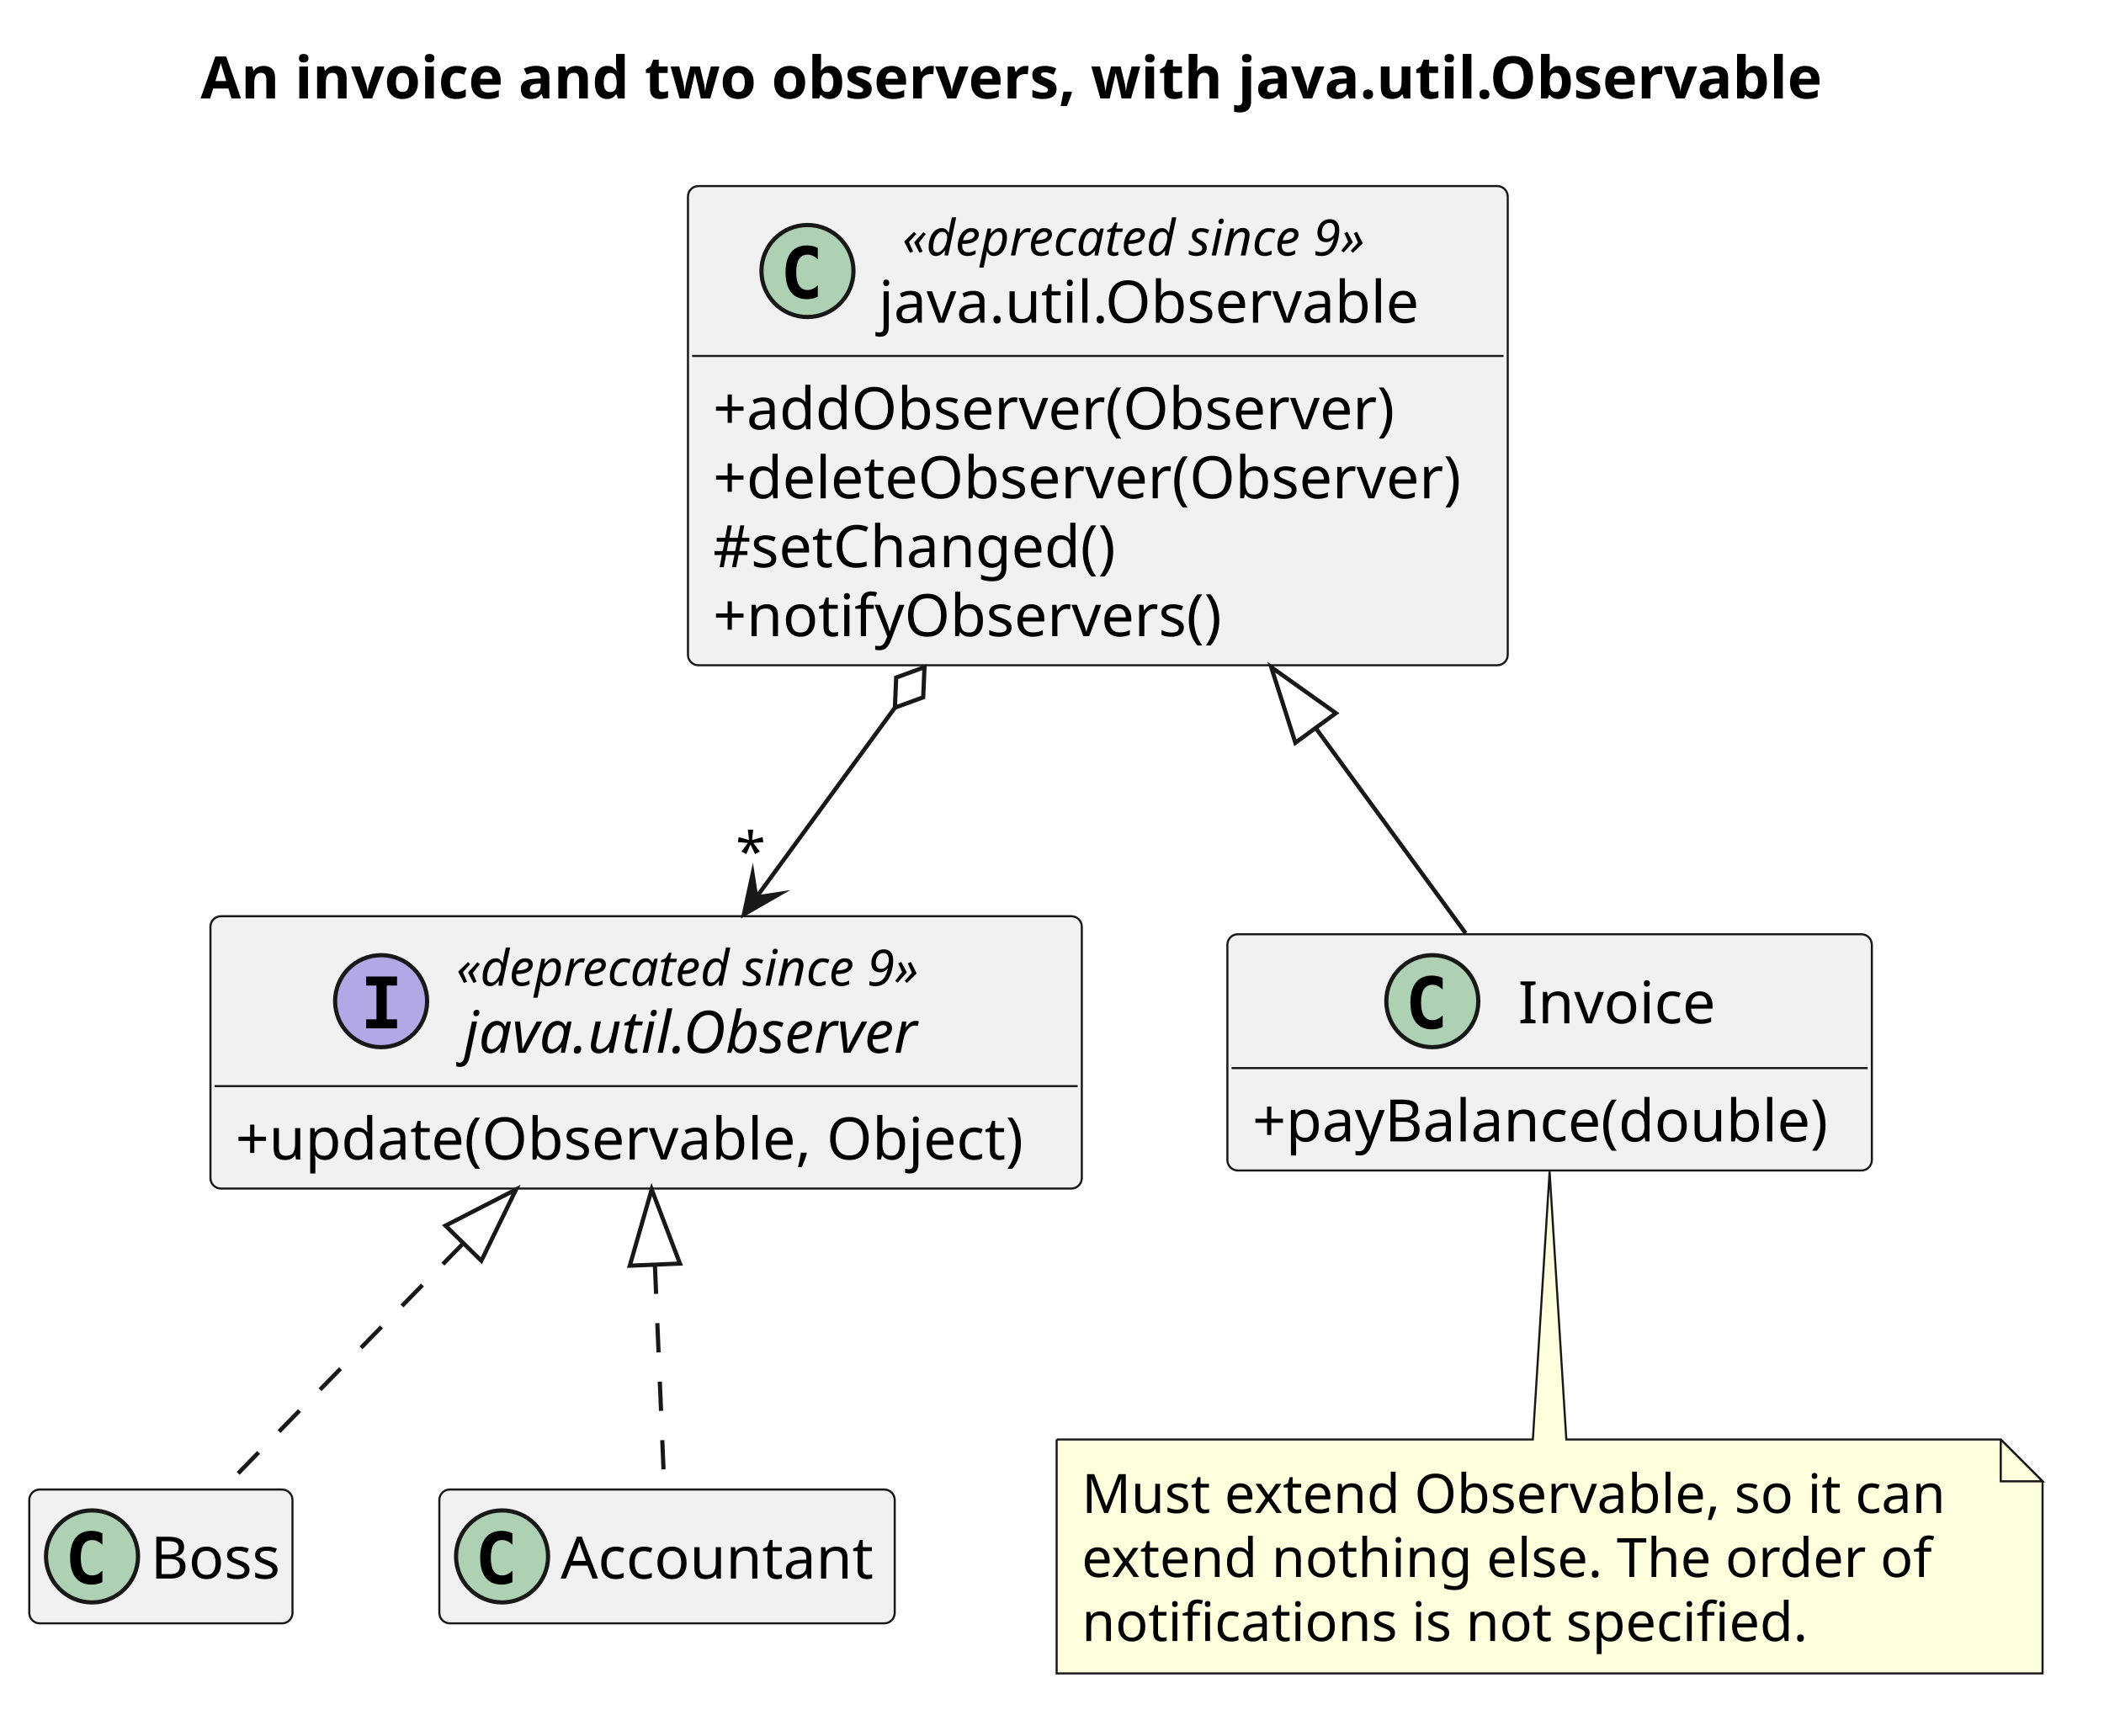
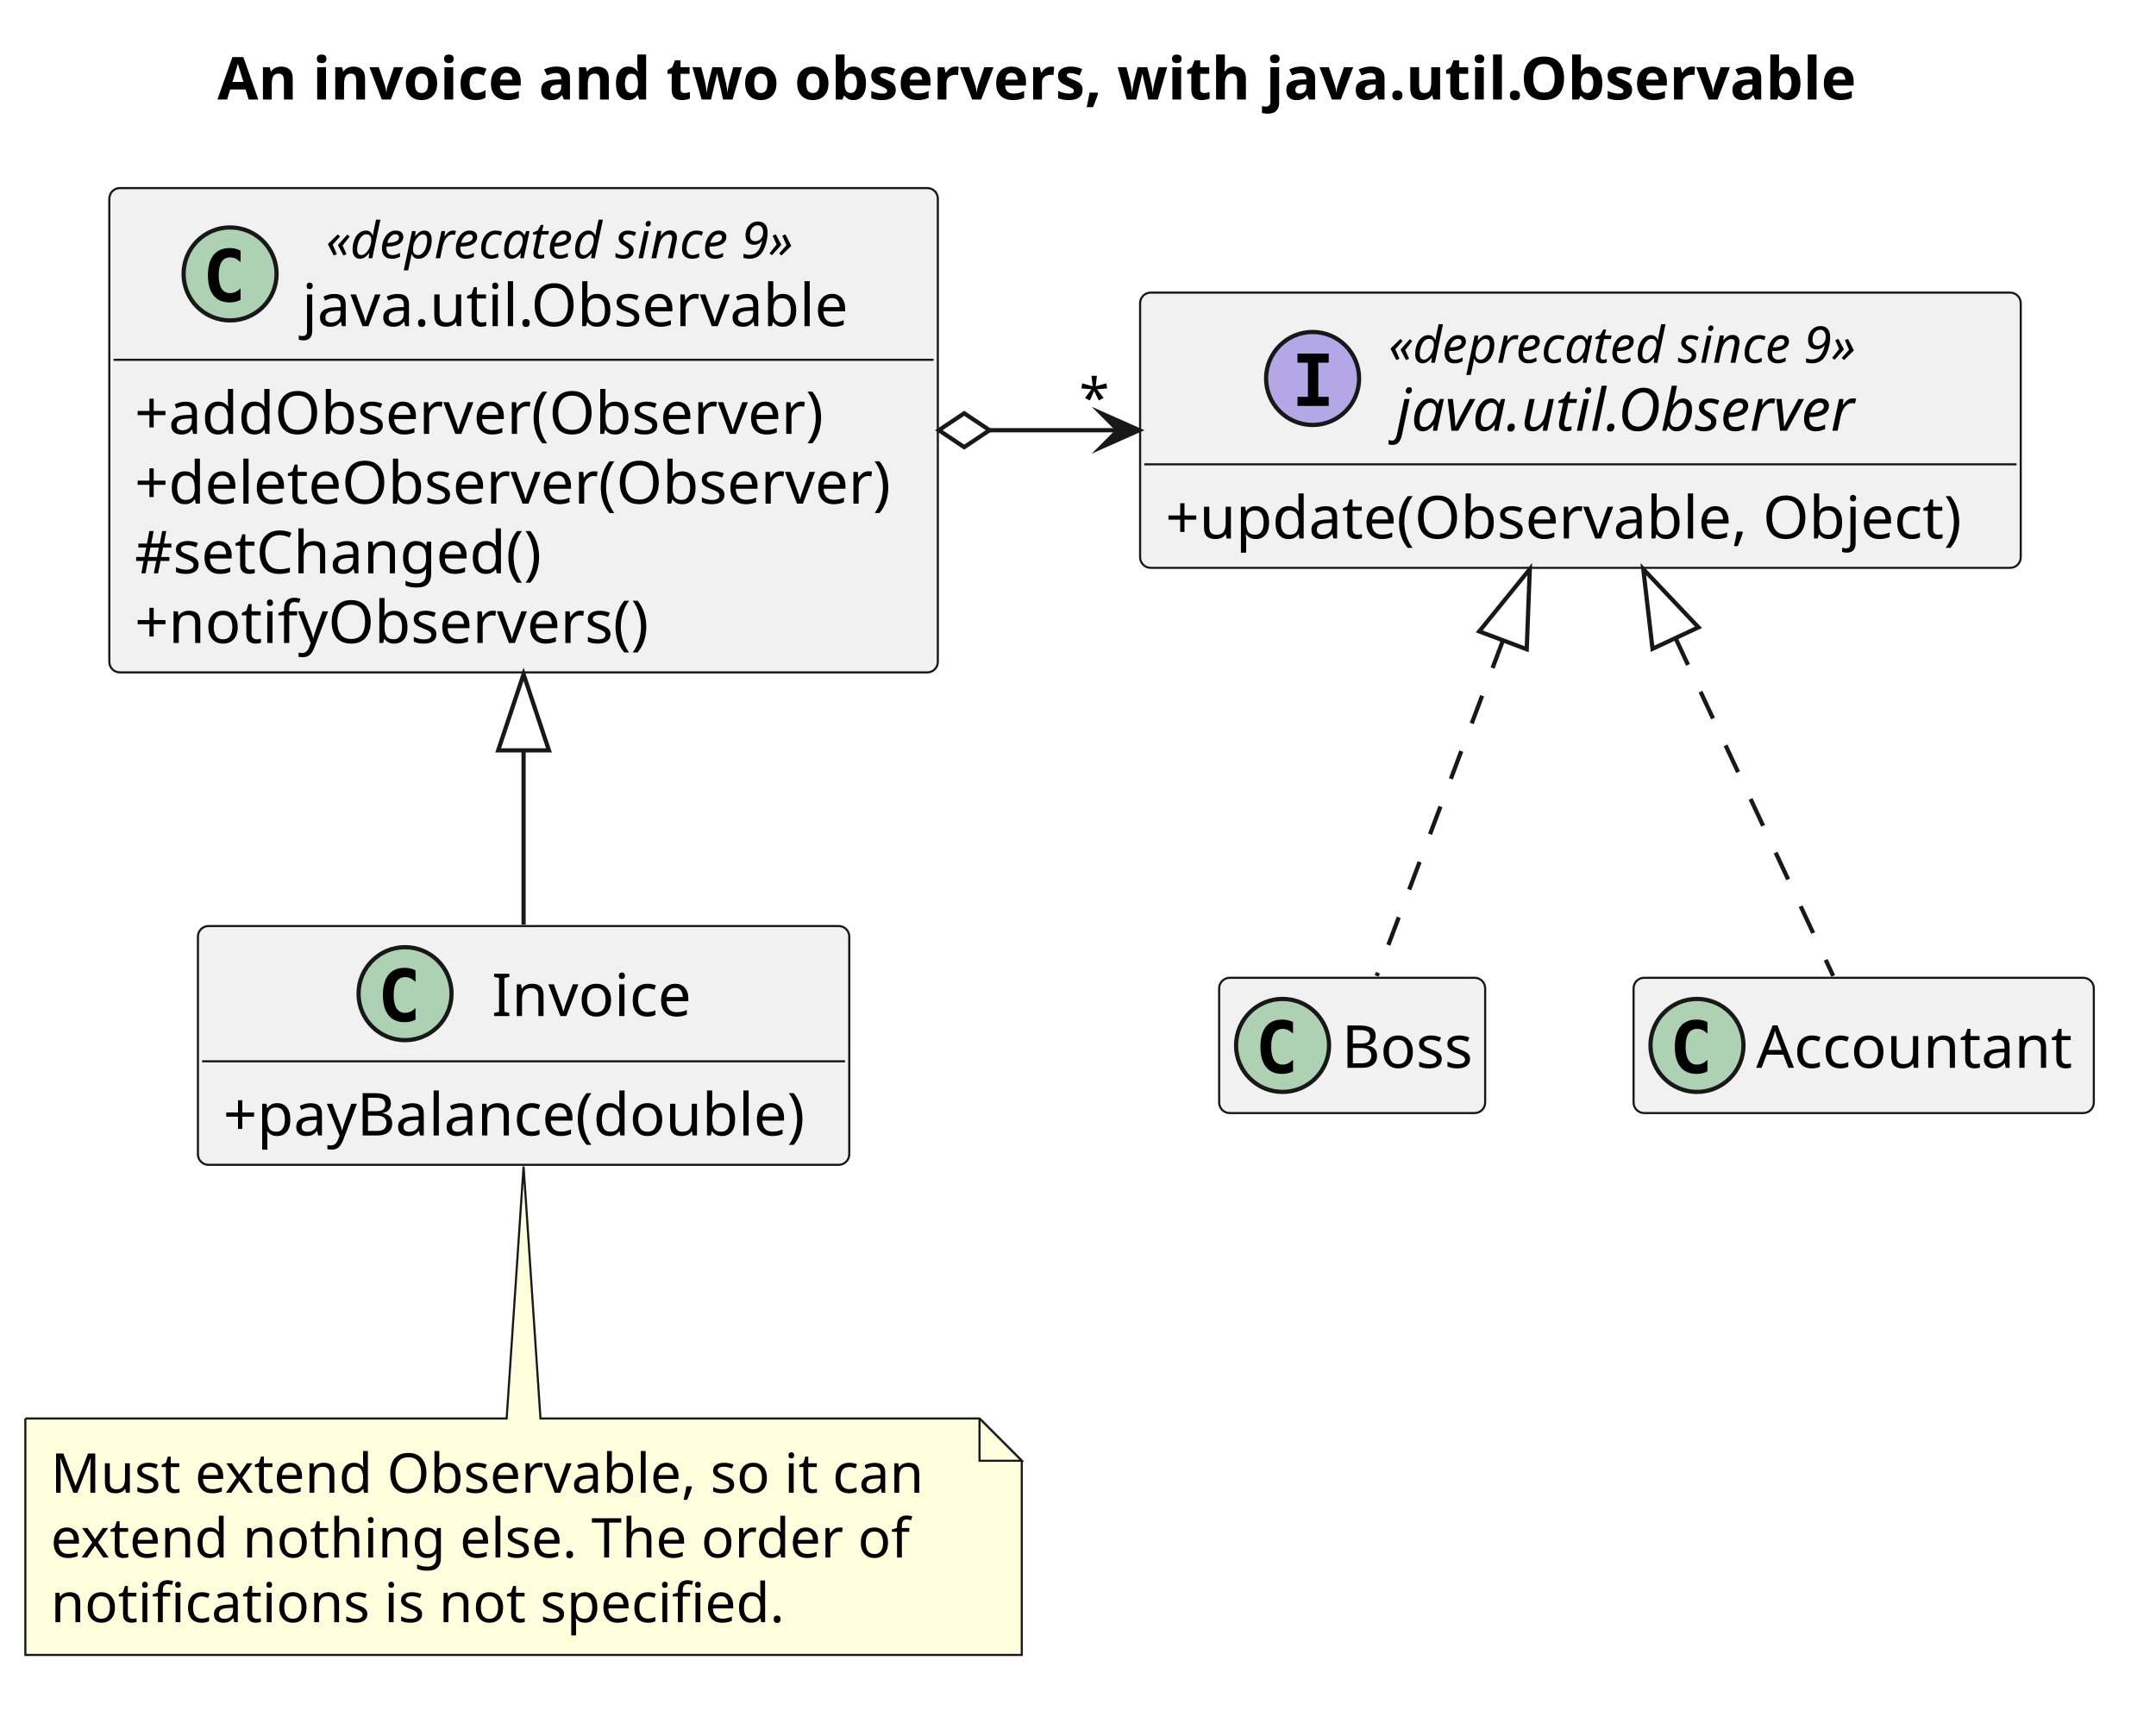
- <svg xmlns="http://www.w3.org/2000/svg" contentStyleType="text/css" data-diagram-type="CLASS" height="415px" preserveAspectRatio="none" style="width:503px;height:415px;background:#FFFFFF;" version="1.1" viewBox="0 0 503 415" width="503px" zoomAndPan="magnify">
+ <svg xmlns="http://www.w3.org/2000/svg" contentStyleType="text/css" data-diagram-type="CLASS" height="406px" preserveAspectRatio="none" style="width:510px;height:406px;background:#FFFFFF;" version="1.1" viewBox="0 0 510 406" width="510px" zoomAndPan="magnify">
  <defs />
  <g>
-     <g class="title" data-source-line="3">
-       <text fill="#000000" font-family="sans-serif" font-size="14" font-weight="700" lengthAdjust="spacing" textLength="400.408" x="47.953" y="23.535">An invoice and two observers, with java.util.Observable</text>
+     <g class="title" data-source-line="4">
+       <text fill="#000000" font-family="sans-serif" font-size="14" font-weight="700" lengthAdjust="spacing" textLength="400.408" x="51.441" y="23.535">An invoice and two observers, with java.util.Observable</text>
    </g>
-     <g class="entity" data-qualified-name="Observable" data-source-line="4" id="ent0001">
-       <rect fill="#F1F1F1" height="114.574" rx="2.5" ry="2.5" style="stroke:#181818;stroke-width:0.5;" width="195.982" x="164.47" y="44.488" />
-       <ellipse cx="193.037" cy="64.799" fill="#ADD1B2" rx="11" ry="11" style="stroke:#181818;stroke-width:1;" />
-       <path d="M195.51,70.942 Q194.929,71.241 194.29,71.39 Q193.651,71.54 192.945,71.54 Q190.438,71.54 189.118,69.888 Q187.798,68.236 187.798,65.115 Q187.798,61.985 189.118,60.334 Q190.438,58.682 192.945,58.682 Q193.651,58.682 194.298,58.831 Q194.946,58.98 195.51,59.279 L195.51,62.002 Q194.879,61.421 194.286,61.151 Q193.692,60.881 193.061,60.881 Q191.716,60.881 191.032,61.948 Q190.347,63.015 190.347,65.115 Q190.347,67.207 191.032,68.273 Q191.716,69.34 193.061,69.34 Q193.692,69.34 194.286,69.07 Q194.879,68.8 195.51,68.219 Z " fill="#000000" />
-       <text fill="#000000" font-family="sans-serif" font-size="12" font-style="italic" lengthAdjust="spacing" textLength="122.508" x="215.715" y="61.09">«deprecated since 9»</text>
-       <text fill="#000000" font-family="sans-serif" font-size="14" lengthAdjust="spacing" textLength="133.834" x="210.052" y="77.156">java.util.Observable</text>
-       <line style="stroke:#181818;stroke-width:0.5;" x1="165.47" x2="359.452" y1="85.109" y2="85.109" />
-       <text fill="#000000" font-family="sans-serif" font-size="14" lengthAdjust="spacing" textLength="167.843" x="170.47" y="102.644">+addObserver(Observer)</text>
-       <text fill="#000000" font-family="sans-serif" font-size="14" lengthAdjust="spacing" textLength="183.982" x="170.47" y="119.133">+deleteObserver(Observer)</text>
-       <text fill="#000000" font-family="sans-serif" font-size="14" lengthAdjust="spacing" textLength="98.267" x="170.47" y="135.621">#setChanged()</text>
-       <text fill="#000000" font-family="sans-serif" font-size="14" lengthAdjust="spacing" textLength="127.531" x="170.47" y="152.109">+notifyObservers()</text>
+     <g class="entity" data-qualified-name="Observable" data-source-line="5" id="ent0001">
+       <rect fill="#F1F1F1" height="114.574" rx="2.5" ry="2.5" style="stroke:#181818;stroke-width:0.5;" width="195.982" x="25.86" y="44.488" />
+       <ellipse cx="54.427" cy="64.799" fill="#ADD1B2" rx="11" ry="11" style="stroke:#181818;stroke-width:1;" />
+       <path d="M56.9,70.942 Q56.319,71.241 55.68,71.39 Q55.041,71.54 54.335,71.54 Q51.828,71.54 50.508,69.888 Q49.188,68.236 49.188,65.115 Q49.188,61.985 50.508,60.334 Q51.828,58.682 54.335,58.682 Q55.041,58.682 55.688,58.831 Q56.336,58.98 56.9,59.279 L56.9,62.002 Q56.269,61.421 55.676,61.151 Q55.082,60.881 54.451,60.881 Q53.106,60.881 52.422,61.948 Q51.737,63.015 51.737,65.115 Q51.737,67.207 52.422,68.273 Q53.106,69.34 54.451,69.34 Q55.082,69.34 55.676,69.07 Q56.269,68.8 56.9,68.219 Z " fill="#000000" />
+       <text fill="#000000" font-family="sans-serif" font-size="12" font-style="italic" lengthAdjust="spacing" textLength="122.508" x="77.105" y="61.09">«deprecated since 9»</text>
+       <text fill="#000000" font-family="sans-serif" font-size="14" lengthAdjust="spacing" textLength="133.834" x="71.442" y="77.156">java.util.Observable</text>
+       <line style="stroke:#181818;stroke-width:0.5;" x1="26.86" x2="220.842" y1="85.109" y2="85.109" />
+       <text fill="#000000" font-family="sans-serif" font-size="14" lengthAdjust="spacing" textLength="167.843" x="31.86" y="102.644">+addObserver(Observer)</text>
+       <text fill="#000000" font-family="sans-serif" font-size="14" lengthAdjust="spacing" textLength="183.982" x="31.86" y="119.133">+deleteObserver(Observer)</text>
+       <text fill="#000000" font-family="sans-serif" font-size="14" lengthAdjust="spacing" textLength="98.267" x="31.86" y="135.621">#setChanged()</text>
+       <text fill="#000000" font-family="sans-serif" font-size="14" lengthAdjust="spacing" textLength="127.531" x="31.86" y="152.109">+notifyObservers()</text>
    </g>
-     <g class="entity" data-qualified-name="Observer" data-source-line="10" id="ent0002">
-       <rect fill="#F1F1F1" height="65.109" rx="2.5" ry="2.5" style="stroke:#181818;stroke-width:0.5;" width="208.315" x="50.31" y="219.068" />
-       <ellipse cx="91.114" cy="239.379" fill="#B4A7E5" rx="11" ry="11" style="stroke:#181818;stroke-width:1;" />
-       <path d="M87.541,235.644 L87.541,233.486 L94.921,233.486 L94.921,235.644 L92.456,235.644 L92.456,243.721 L94.921,243.721 L94.921,245.879 L87.541,245.879 L87.541,243.721 L90.007,243.721 L90.007,235.644 Z " fill="#000000" />
-       <text fill="#000000" font-family="sans-serif" font-size="12" font-style="italic" lengthAdjust="spacing" textLength="122.508" x="109.08" y="235.67">«deprecated since 9»</text>
-       <text fill="#000000" font-family="sans-serif" font-size="14" font-style="italic" lengthAdjust="spacing" textLength="118.973" x="110.848" y="251.736">java.util.Observer</text>
-       <line style="stroke:#181818;stroke-width:0.5;" x1="51.31" x2="257.625" y1="259.689" y2="259.689" />
-       <text fill="#000000" font-family="sans-serif" font-size="14" lengthAdjust="spacing" textLength="196.315" x="56.31" y="277.224">+update(Observable, Object)</text>
+     <g class="entity" data-qualified-name="Observer" data-source-line="11" id="ent0002">
+       <rect fill="#F1F1F1" height="65.109" rx="2.5" ry="2.5" style="stroke:#181818;stroke-width:0.5;" width="208.315" x="269.69" y="69.218" />
+       <ellipse cx="310.494" cy="89.529" fill="#B4A7E5" rx="11" ry="11" style="stroke:#181818;stroke-width:1;" />
+       <path d="M306.921,85.794 L306.921,83.636 L314.301,83.636 L314.301,85.794 L311.836,85.794 L311.836,93.871 L314.301,93.871 L314.301,96.029 L306.921,96.029 L306.921,93.871 L309.387,93.871 L309.387,85.794 Z " fill="#000000" />
+       <text fill="#000000" font-family="sans-serif" font-size="12" font-style="italic" lengthAdjust="spacing" textLength="122.508" x="328.46" y="85.82">«deprecated since 9»</text>
+       <text fill="#000000" font-family="sans-serif" font-size="14" font-style="italic" lengthAdjust="spacing" textLength="118.973" x="330.228" y="101.886">java.util.Observer</text>
+       <line style="stroke:#181818;stroke-width:0.5;" x1="270.69" x2="477.005" y1="109.839" y2="109.839" />
+       <text fill="#000000" font-family="sans-serif" font-size="14" lengthAdjust="spacing" textLength="196.315" x="275.69" y="127.374">+update(Observable, Object)</text>
    </g>
-     <g class="entity" data-qualified-name="Invoice" data-source-line="13" id="ent0003">
-       <rect fill="#F1F1F1" height="56.488" rx="2.5" ry="2.5" style="stroke:#181818;stroke-width:0.5;" width="154.071" x="293.43" y="223.378" />
-       <ellipse cx="342.423" cy="239.378" fill="#ADD1B2" rx="11" ry="11" style="stroke:#181818;stroke-width:1;" />
-       <path d="M344.896,245.521 Q344.315,245.82 343.676,245.97 Q343.037,246.119 342.331,246.119 Q339.825,246.119 338.505,244.467 Q337.185,242.815 337.185,239.694 Q337.185,236.565 338.505,234.913 Q339.825,233.261 342.331,233.261 Q343.037,233.261 343.684,233.411 Q344.332,233.56 344.896,233.859 L344.896,236.581 Q344.265,236 343.672,235.731 Q343.078,235.461 342.448,235.461 Q341.103,235.461 340.418,236.528 Q339.733,237.594 339.733,239.694 Q339.733,241.786 340.418,242.853 Q341.103,243.919 342.448,243.919 Q343.078,243.919 343.672,243.649 Q344.265,243.38 344.896,242.799 Z " fill="#000000" />
-       <text fill="#000000" font-family="sans-serif" font-size="14" lengthAdjust="spacing" textLength="47.585" x="362.923" y="244.669">Invoice</text>
-       <line style="stroke:#181818;stroke-width:0.5;" x1="294.43" x2="446.501" y1="255.378" y2="255.378" />
-       <text fill="#000000" font-family="sans-serif" font-size="14" lengthAdjust="spacing" textLength="142.071" x="299.43" y="272.913">+payBalance(double)</text>
+     <g class="entity" data-qualified-name="Invoice" data-source-line="14" id="ent0003">
+       <rect fill="#F1F1F1" height="56.488" rx="2.5" ry="2.5" style="stroke:#181818;stroke-width:0.5;" width="154.071" x="46.82" y="219.058" />
+       <ellipse cx="95.813" cy="235.058" fill="#ADD1B2" rx="11" ry="11" style="stroke:#181818;stroke-width:1;" />
+       <path d="M98.286,241.201 Q97.705,241.5 97.066,241.65 Q96.427,241.799 95.721,241.799 Q93.215,241.799 91.895,240.147 Q90.575,238.495 90.575,235.374 Q90.575,232.245 91.895,230.593 Q93.215,228.941 95.721,228.941 Q96.427,228.941 97.074,229.09 Q97.722,229.24 98.286,229.539 L98.286,232.261 Q97.655,231.68 97.062,231.411 Q96.468,231.141 95.838,231.141 Q94.493,231.141 93.808,232.208 Q93.123,233.274 93.123,235.374 Q93.123,237.466 93.808,238.533 Q94.493,239.599 95.838,239.599 Q96.468,239.599 97.062,239.329 Q97.655,239.06 98.286,238.479 Z " fill="#000000" />
+       <text fill="#000000" font-family="sans-serif" font-size="14" lengthAdjust="spacing" textLength="47.585" x="116.313" y="240.349">Invoice</text>
+       <line style="stroke:#181818;stroke-width:0.5;" x1="47.82" x2="199.891" y1="251.058" y2="251.058" />
+       <text fill="#000000" font-family="sans-serif" font-size="14" lengthAdjust="spacing" textLength="142.071" x="52.82" y="268.593">+payBalance(double)</text>
    </g>
-     <g class="entity" data-qualified-name="Boss" data-source-line="16" id="ent0004">
-       <rect fill="#F1F1F1" height="32" rx="2.5" ry="2.5" style="stroke:#181818;stroke-width:0.5;" width="62.926" x="7" y="356.138" />
-       <ellipse cx="22" cy="372.138" fill="#ADD1B2" rx="11" ry="11" style="stroke:#181818;stroke-width:1;" />
-       <path d="M24.473,378.281 Q23.892,378.58 23.253,378.73 Q22.614,378.879 21.908,378.879 Q19.401,378.879 18.081,377.227 Q16.762,375.575 16.762,372.454 Q16.762,369.325 18.081,367.673 Q19.401,366.021 21.908,366.021 Q22.614,366.021 23.261,366.171 Q23.909,366.32 24.473,366.619 L24.473,369.341 Q23.842,368.76 23.249,368.491 Q22.655,368.221 22.024,368.221 Q20.68,368.221 19.995,369.288 Q19.31,370.354 19.31,372.454 Q19.31,374.546 19.995,375.613 Q20.68,376.679 22.024,376.679 Q22.655,376.679 23.249,376.409 Q23.842,376.14 24.473,375.559 Z " fill="#000000" />
-       <text fill="#000000" font-family="sans-serif" font-size="14" lengthAdjust="spacing" textLength="30.926" x="36" y="377.429">Boss</text>
+     <g class="entity" data-qualified-name="Boss" data-source-line="17" id="ent0004">
+       <rect fill="#F1F1F1" height="32" rx="2.5" ry="2.5" style="stroke:#181818;stroke-width:0.5;" width="62.926" x="288.39" y="231.298" />
+       <ellipse cx="303.39" cy="247.298" fill="#ADD1B2" rx="11" ry="11" style="stroke:#181818;stroke-width:1;" />
+       <path d="M305.863,253.441 Q305.282,253.74 304.643,253.89 Q304.004,254.039 303.298,254.039 Q300.791,254.039 299.471,252.387 Q298.152,250.735 298.152,247.614 Q298.152,244.485 299.471,242.833 Q300.791,241.181 303.298,241.181 Q304.004,241.181 304.651,241.331 Q305.299,241.48 305.863,241.779 L305.863,244.501 Q305.232,243.92 304.639,243.651 Q304.045,243.381 303.414,243.381 Q302.07,243.381 301.385,244.447 Q300.7,245.514 300.7,247.614 Q300.7,249.706 301.385,250.773 Q302.07,251.839 303.414,251.839 Q304.045,251.839 304.639,251.57 Q305.232,251.3 305.863,250.719 Z " fill="#000000" />
+       <text fill="#000000" font-family="sans-serif" font-size="14" lengthAdjust="spacing" textLength="30.926" x="317.39" y="252.589">Boss</text>
    </g>
-     <g class="entity" data-qualified-name="Accountant" data-source-line="17" id="ent0005">
-       <rect fill="#F1F1F1" height="32" rx="2.5" ry="2.5" style="stroke:#181818;stroke-width:0.5;" width="108.87" x="105.03" y="356.138" />
-       <ellipse cx="120.03" cy="372.138" fill="#ADD1B2" rx="11" ry="11" style="stroke:#181818;stroke-width:1;" />
-       <path d="M122.503,378.281 Q121.922,378.58 121.283,378.73 Q120.644,378.879 119.938,378.879 Q117.431,378.879 116.112,377.227 Q114.792,375.575 114.792,372.454 Q114.792,369.325 116.112,367.673 Q117.431,366.021 119.938,366.021 Q120.644,366.021 121.291,366.171 Q121.939,366.32 122.503,366.619 L122.503,369.341 Q121.872,368.76 121.279,368.491 Q120.685,368.221 120.054,368.221 Q118.71,368.221 118.025,369.288 Q117.34,370.354 117.34,372.454 Q117.34,374.546 118.025,375.613 Q118.71,376.679 120.054,376.679 Q120.685,376.679 121.279,376.409 Q121.872,376.14 122.503,375.559 Z " fill="#000000" />
-       <text fill="#000000" font-family="sans-serif" font-size="14" lengthAdjust="spacing" textLength="76.87" x="134.03" y="377.429">Accountant</text>
+     <g class="entity" data-qualified-name="Accountant" data-source-line="18" id="ent0005">
+       <rect fill="#F1F1F1" height="32" rx="2.5" ry="2.5" style="stroke:#181818;stroke-width:0.5;" width="108.87" x="386.42" y="231.298" />
+       <ellipse cx="401.42" cy="247.298" fill="#ADD1B2" rx="11" ry="11" style="stroke:#181818;stroke-width:1;" />
+       <path d="M403.893,253.441 Q403.312,253.74 402.673,253.89 Q402.034,254.039 401.328,254.039 Q398.821,254.039 397.502,252.387 Q396.182,250.735 396.182,247.614 Q396.182,244.485 397.502,242.833 Q398.821,241.181 401.328,241.181 Q402.034,241.181 402.681,241.331 Q403.329,241.48 403.893,241.779 L403.893,244.501 Q403.262,243.92 402.669,243.651 Q402.075,243.381 401.444,243.381 Q400.1,243.381 399.415,244.447 Q398.73,245.514 398.73,247.614 Q398.73,249.706 399.415,250.773 Q400.1,251.839 401.444,251.839 Q402.075,251.839 402.669,251.57 Q403.262,251.3 403.893,250.719 Z " fill="#000000" />
+       <text fill="#000000" font-family="sans-serif" font-size="14" lengthAdjust="spacing" textLength="76.87" x="415.42" y="252.589">Accountant</text>
    </g>
-     <g class="entity" data-qualified-name="GMN10" data-source-line="23" id="ent0011">
-       <path d="M252.61,344.178 L252.61,400.11 A0,0 0 0 0 252.61,400.11 L488.313,400.11 A0,0 0 0 0 488.313,400.11 L488.313,354.178 L478.313,344.178 L374.46,344.178 L370.46,280.108 L366.46,344.178 L252.61,344.178 A0,0 0 0 0 252.61,344.178" fill="#FEFFDD" style="stroke:#181818;stroke-width:0.5;" />
-       <path d="M478.313,344.178 L478.313,354.178 L488.313,354.178 L478.313,344.178" fill="#FEFFDD" style="stroke:#181818;stroke-width:0.5;" />
-       <text fill="#000000" font-family="sans-serif" font-size="13" lengthAdjust="spacing" textLength="214.703" x="258.61" y="361.747">Must extend Observable, so it can</text>
-       <text fill="#000000" font-family="sans-serif" font-size="13" lengthAdjust="spacing" textLength="212.38" x="258.61" y="377.057">extend nothing else. The order of</text>
-       <text fill="#000000" font-family="sans-serif" font-size="13" lengthAdjust="spacing" textLength="182.533" x="258.61" y="392.368">notifications is not specified.</text>
+     <g class="entity" data-qualified-name="GMN9" data-source-line="23" id="ent0010">
+       <path d="M6,335.548 L6,391.48 A0,0 0 0 0 6,391.48 L241.703,391.48 A0,0 0 0 0 241.703,391.48 L241.703,345.548 L231.703,335.548 L127.85,335.548 L123.85,275.948 L119.85,335.548 L6,335.548 A0,0 0 0 0 6,335.548" fill="#FEFFDD" style="stroke:#181818;stroke-width:0.5;" />
+       <path d="M231.703,335.548 L231.703,345.548 L241.703,345.548 L231.703,335.548" fill="#FEFFDD" style="stroke:#181818;stroke-width:0.5;" />
+       <text fill="#000000" font-family="sans-serif" font-size="13" lengthAdjust="spacing" textLength="214.703" x="12" y="353.117">Must extend Observable, so it can</text>
+       <text fill="#000000" font-family="sans-serif" font-size="13" lengthAdjust="spacing" textLength="212.38" x="12" y="368.427">extend nothing else. The order of</text>
+       <text fill="#000000" font-family="sans-serif" font-size="13" lengthAdjust="spacing" textLength="182.533" x="12" y="383.738">notifications is not specified.</text>
    </g>
-     <g class="link" data-entity-1="ent0001" data-entity-2="ent0003" data-link-type="extension" data-source-line="18" id="lnk6">
-       <path codeLine="18" d="M314.528,174.053 C330.468,195.873 337.34,205.278 350.39,223.138" fill="none" id="Observable-backto-Invoice" style="stroke:#181818;stroke-width:1;" />
-       <polygon fill="none" points="303.91,159.518,309.683,177.592,319.373,170.514,303.91,159.518" style="stroke:#181818;stroke-width:1;stroke-linejoin:miter;stroke-miterlimit:10;" />
+     <g class="link" data-entity-1="ent0001" data-entity-2="ent0003" data-link-type="extension" data-source-line="19" id="lnk6">
+       <path codeLine="19" d="M123.85,177.498 C123.85,197.868 123.85,201.938 123.85,218.728" fill="none" id="Observable-backto-Invoice" style="stroke:#181818;stroke-width:1;" />
+       <polygon fill="none" points="123.85,159.498,117.85,177.498,129.85,177.498,123.85,159.498" style="stroke:#181818;stroke-width:1;stroke-linejoin:miter;stroke-miterlimit:10;" />
    </g>
-     <g class="link" data-entity-1="ent0002" data-entity-2="ent0004" data-link-type="extension" data-source-line="19" id="lnk7">
-       <path codeLine="19" d="M110.786,297.249 C88.096,320.419 70.95,337.948 53.36,355.918" fill="none" id="Observer-backto-Boss" style="stroke:#181818;stroke-width:1;stroke-dasharray:7,7;" />
-       <polygon fill="none" points="123.38,284.388,106.499,293.051,115.073,301.447,123.38,284.388" style="stroke:#181818;stroke-width:1;stroke-linejoin:miter;stroke-miterlimit:10;" />
+     <g class="link" data-entity-1="ent0002" data-entity-2="ent0004" data-link-type="extension" data-source-line="20" id="lnk7">
+       <path codeLine="20" d="M355.529,151.475 C344.279,181.365 334.27,207.968 325.66,230.858" fill="none" id="Observer-backto-Boss" style="stroke:#181818;stroke-width:1;stroke-dasharray:7,7;" />
+       <polygon fill="none" points="361.87,134.628,349.914,149.361,361.145,153.588,361.87,134.628" style="stroke:#181818;stroke-width:1;stroke-linejoin:miter;stroke-miterlimit:10;" />
    </g>
-     <g class="link" data-entity-1="ent0002" data-entity-2="ent0005" data-link-type="extension" data-source-line="20" id="lnk8">
-       <path codeLine="20" d="M156.561,302.372 C157.541,325.542 158.06,337.948 158.82,355.918" fill="none" id="Observer-backto-Accountant" style="stroke:#181818;stroke-width:1;stroke-dasharray:7,7;" />
-       <polygon fill="none" points="155.8,284.388,150.566,302.626,162.555,302.119,155.8,284.388" style="stroke:#181818;stroke-width:1;stroke-linejoin:miter;stroke-miterlimit:10;" />
+     <g class="link" data-entity-1="ent0002" data-entity-2="ent0005" data-link-type="extension" data-source-line="21" id="lnk8">
+       <path codeLine="21" d="M396.337,150.937 C410.297,180.827 422.96,207.968 433.64,230.858" fill="none" id="Observer-backto-Accountant" style="stroke:#181818;stroke-width:1;stroke-dasharray:7,7;" />
+       <polygon fill="none" points="388.72,134.628,390.901,153.476,401.773,148.398,388.72,134.628" style="stroke:#181818;stroke-width:1;stroke-linejoin:miter;stroke-miterlimit:10;" />
    </g>
-     <g class="link" data-entity-1="ent0001" data-entity-2="ent0002" data-link-type="aggregation" data-source-line="21" id="lnk9">
-       <path codeLine="21" d="M213.939,169.206 C199.299,189.236 193.4,197.321 180.79,214.581" fill="none" id="Observable-Observer" style="stroke:#181818;stroke-width:1;" />
-       <polygon fill="none" points="221.02,159.518,214.25,162.002,213.939,169.206,220.709,166.723,221.02,159.518" style="stroke:#181818;stroke-width:1;stroke-linejoin:miter;stroke-miterlimit:10;" />
-       <polygon fill="#181818" points="177.84,218.618,186.379,213.711,180.79,214.581,179.919,208.992,177.84,218.618" style="stroke:#181818;stroke-width:1;stroke-linejoin:miter;stroke-miterlimit:10;" />
-       <text fill="#000000" font-family="sans-serif" font-size="13" lengthAdjust="spacing" textLength="6.265" x="175.877" y="208.243">*</text>
+     <g class="link" data-entity-1="ent0001" data-entity-2="ent0002" data-link-type="aggregation" data-source-line="27" id="lnk12">
+       <path codeLine="27" d="M234.08,101.768 C247.29,101.768 249.7,101.768 264.49,101.768" fill="none" id="Observable-Observer" style="stroke:#181818;stroke-width:1;" />
+       <polygon fill="none" points="222.08,101.768,228.08,105.768,234.08,101.768,228.08,97.768,222.08,101.768" style="stroke:#181818;stroke-width:1;stroke-linejoin:miter;stroke-miterlimit:10;" />
+       <polygon fill="#181818" points="269.49,101.768,260.49,97.768,264.49,101.768,260.49,105.768,269.49,101.768" style="stroke:#181818;stroke-width:1;stroke-linejoin:miter;stroke-miterlimit:10;" />
+       <text fill="#000000" font-family="sans-serif" font-size="13" lengthAdjust="spacing" textLength="6.265" x="255.281" y="98.774">*</text>
    </g>
  </g>
</svg>
